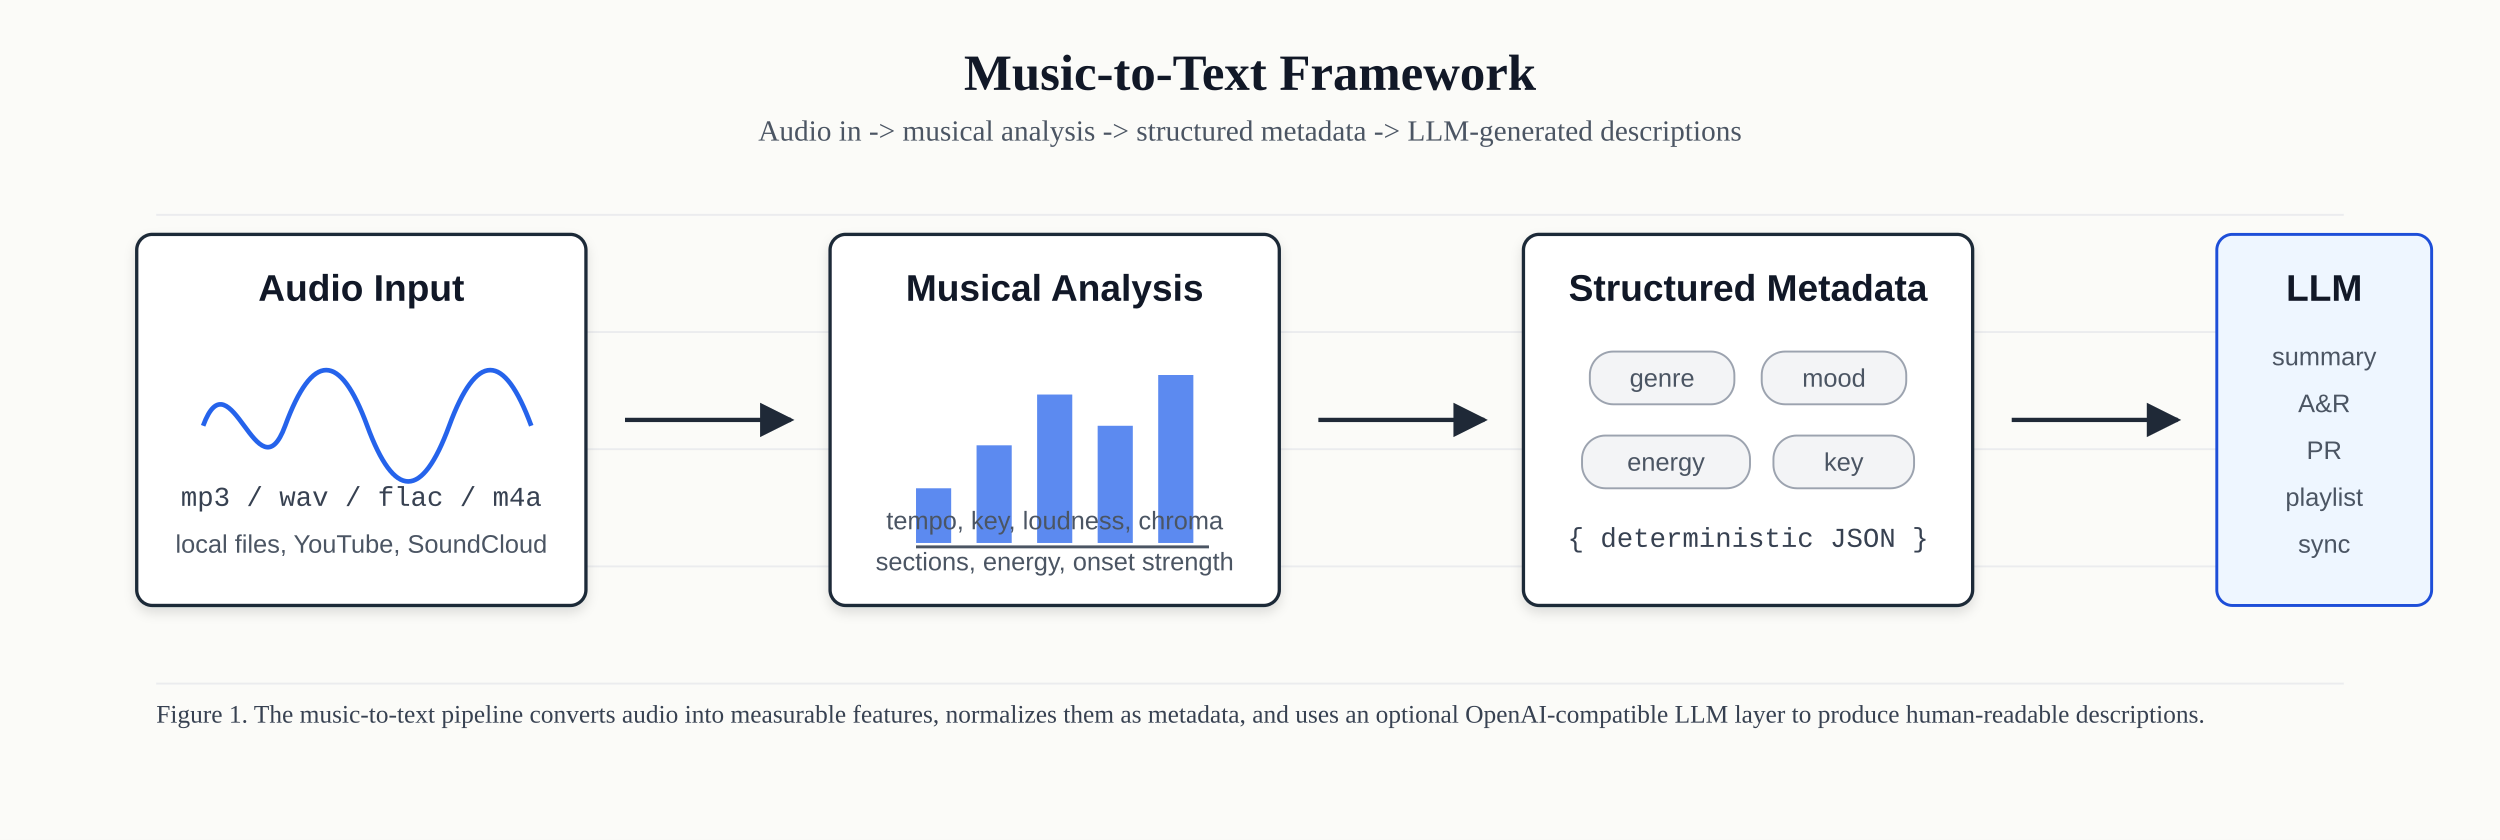
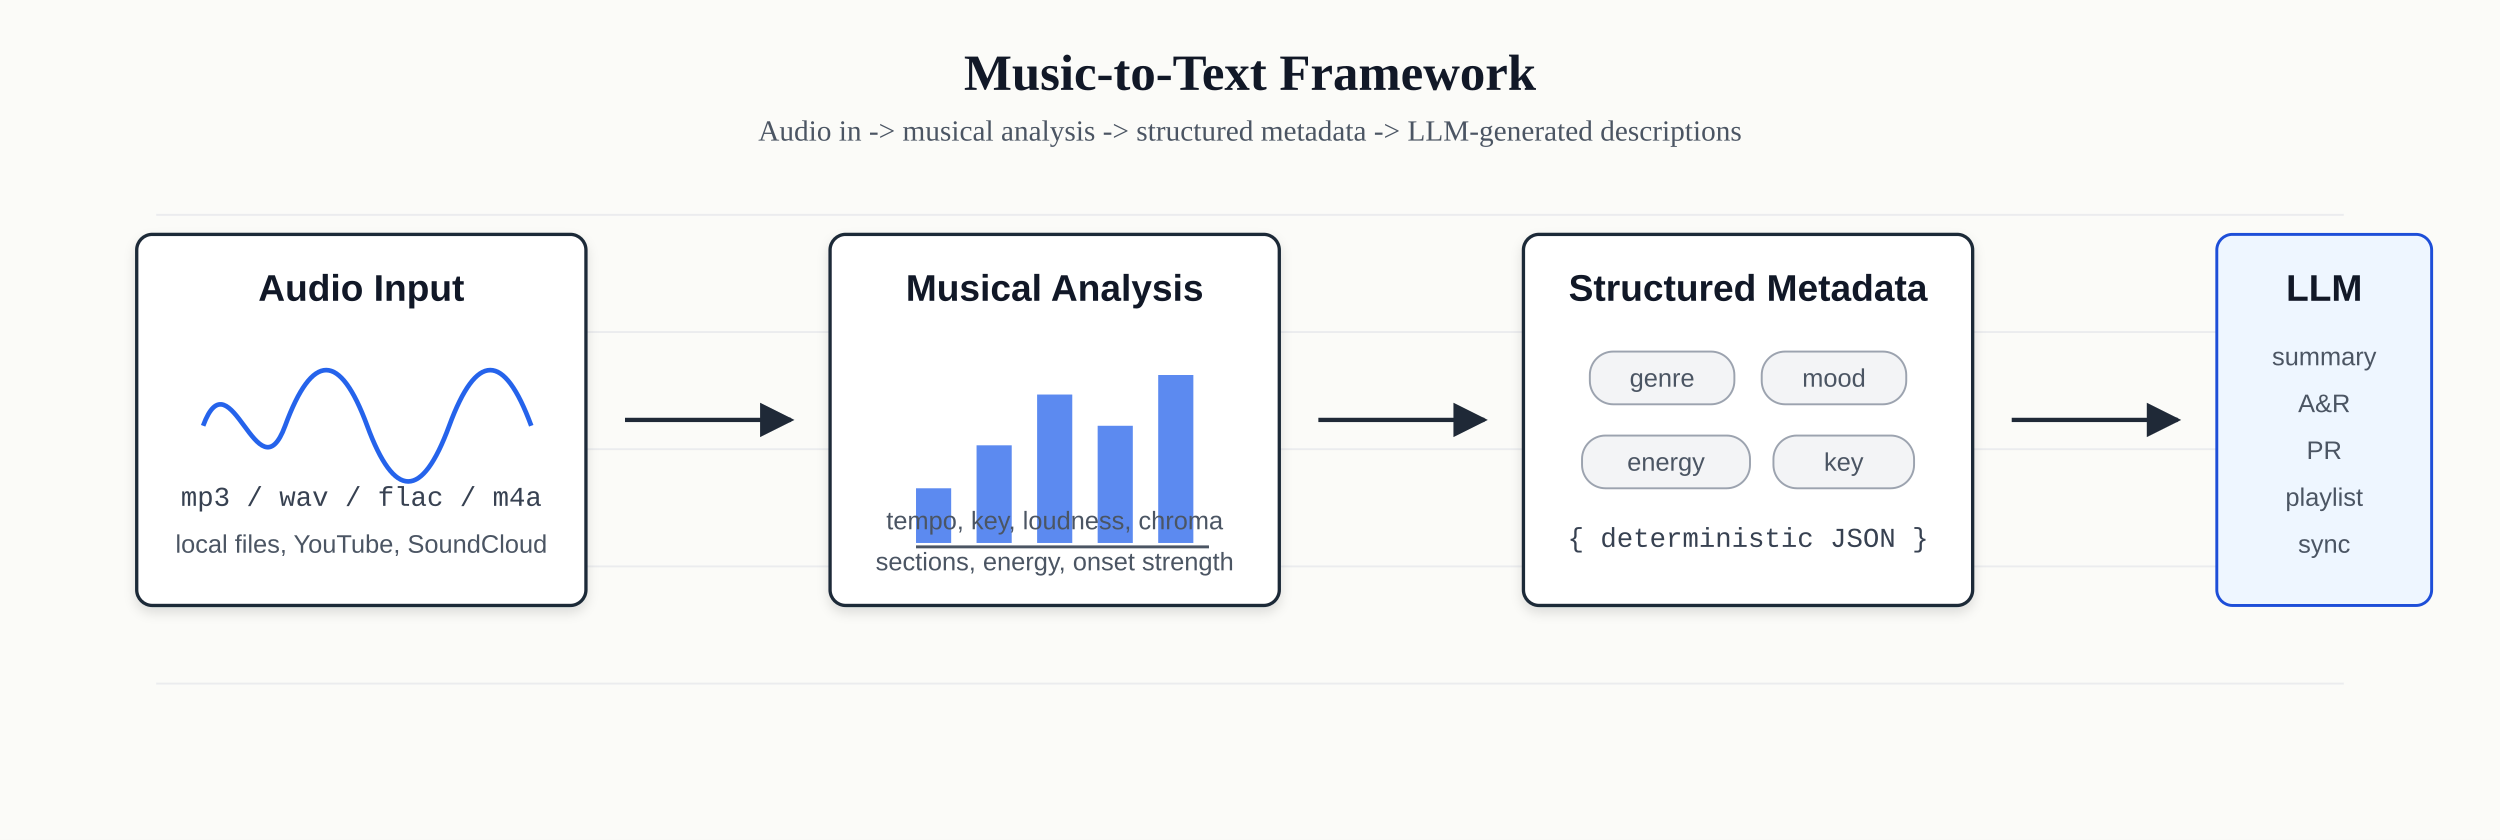
<svg xmlns="http://www.w3.org/2000/svg" width="1280" height="430" viewBox="0 0 1280 430" role="img" aria-labelledby="title desc">
  <defs>
    <marker id="arrow" viewBox="0 0 10 10" refX="9" refY="5" markerWidth="8" markerHeight="8" orient="auto-start-reverse">
      <path d="M 0 0 L 10 5 L 0 10 z" fill="#1f2937" />
    </marker>
    <filter id="shadow" x="-10%" y="-10%" width="120%" height="130%">
      <feDropShadow dx="0" dy="3" stdDeviation="3" flood-color="#111827" flood-opacity="0.12" />
    </filter>
    <style>
      .paper { fill: #fbfbf8; }
      .grid { stroke: #e5e7eb; stroke-width: 1; opacity: 0.75; }
      .panel { fill: #ffffff; stroke: #1f2937; stroke-width: 1.7; rx: 8; filter: url(#shadow); }
      .panel-accent { fill: #eef6ff; stroke: #1d4ed8; stroke-width: 1.5; rx: 8; }
      .title { font: 700 26px Georgia, "Times New Roman", serif; fill: #111827; }
      .subtitle { font: 400 15px Georgia, "Times New Roman", serif; fill: #4b5563; }
      .label { font: 700 19px Arial, Helvetica, sans-serif; fill: #111827; }
      .mono { font: 500 14px "Courier New", monospace; fill: #374151; }
      .small { font: 400 13px Arial, Helvetica, sans-serif; fill: #4b5563; }
      .caption { font: 400 13px Georgia, "Times New Roman", serif; fill: #374151; }
      .arrow { stroke: #1f2937; stroke-width: 2.2; marker-end: url(#arrow); fill: none; }
      .wave { stroke: #2563eb; stroke-width: 2.4; fill: none; }
      .bar { fill: #2563eb; opacity: 0.75; }
      .tag { fill: #f3f4f6; stroke: #9ca3af; stroke-width: 1; rx: 12; }
    </style>
  </defs>
  <rect class="paper" x="0" y="0" width="1280" height="430" />
  <g>
    <path class="grid" d="M80 350 H1200" />
    <path class="grid" d="M80 290 H1200" />
    <path class="grid" d="M80 230 H1200" />
    <path class="grid" d="M80 170 H1200" />
    <path class="grid" d="M80 110 H1200" />
  </g>
  <text class="title" x="640" y="46" text-anchor="middle">Music-to-Text Framework</text>
  <text class="subtitle" x="640" y="72" text-anchor="middle">Audio in -&gt; musical analysis -&gt; structured metadata -&gt; LLM-generated descriptions</text>
  <g transform="translate(70 120)">
    <rect class="panel" x="0" y="0" width="230" height="190" />
    <text class="label" x="115" y="34" text-anchor="middle">Audio Input</text>
    <path class="wave" d="M34 98 C48 60, 62 136, 76 98 S104 60, 118 98 S146 136, 160 98 S188 60, 202 98" />
    <text class="mono" x="115" y="139" text-anchor="middle">mp3 / wav / flac / m4a</text>
    <text class="small" x="115" y="163" text-anchor="middle">local files, YouTube, SoundCloud</text>
  </g>
  <path class="arrow" d="M320 215 H405" />
  <g transform="translate(425 120)">
    <rect class="panel" x="0" y="0" width="230" height="190" />
    <text class="label" x="115" y="34" text-anchor="middle">Musical Analysis</text>
    <g transform="translate(44 64)">
      <rect class="bar" x="0" y="66" width="18" height="28" />
      <rect class="bar" x="31" y="44" width="18" height="50" />
      <rect class="bar" x="62" y="18" width="18" height="76" />
      <rect class="bar" x="93" y="34" width="18" height="60" />
      <rect class="bar" x="124" y="8" width="18" height="86" />
      <line x1="0" y1="96" x2="150" y2="96" stroke="#4b5563" stroke-width="1.5" />
    </g>
    <text class="small" x="115" y="151" text-anchor="middle">tempo, key, loudness, chroma</text>
    <text class="small" x="115" y="172" text-anchor="middle">sections, energy, onset strength</text>
  </g>
  <path class="arrow" d="M675 215 H760" />
  <g transform="translate(780 120)">
    <rect class="panel" x="0" y="0" width="230" height="190" />
    <text class="label" x="115" y="34" text-anchor="middle">Structured Metadata</text>
    <rect class="tag" x="34" y="60" width="74" height="27" />
    <text class="small" x="71" y="78" text-anchor="middle">genre</text>
    <rect class="tag" x="122" y="60" width="74" height="27" />
    <text class="small" x="159" y="78" text-anchor="middle">mood</text>
    <rect class="tag" x="30" y="103" width="86" height="27" />
    <text class="small" x="73" y="121" text-anchor="middle">energy</text>
    <rect class="tag" x="128" y="103" width="72" height="27" />
    <text class="small" x="164" y="121" text-anchor="middle">key</text>
    <text class="mono" x="115" y="160" text-anchor="middle">{ deterministic JSON }</text>
  </g>
  <path class="arrow" d="M1030 215 H1115" />
  <g transform="translate(1135 120)">
    <rect class="panel-accent" x="0" y="0" width="110" height="190" />
    <text class="label" x="55" y="34" text-anchor="middle">LLM</text>
    <text class="small" x="55" y="67" text-anchor="middle">summary</text>
    <text class="small" x="55" y="91" text-anchor="middle">A&amp;R</text>
    <text class="small" x="55" y="115" text-anchor="middle">PR</text>
    <text class="small" x="55" y="139" text-anchor="middle">playlist</text>
    <text class="small" x="55" y="163" text-anchor="middle">sync</text>
  </g>
-   <text class="caption" x="80" y="370">Figure 1. The music-to-text pipeline converts audio into measurable features, normalizes them as metadata, and uses an optional OpenAI-compatible LLM layer to produce human-readable descriptions.</text>
</svg>
